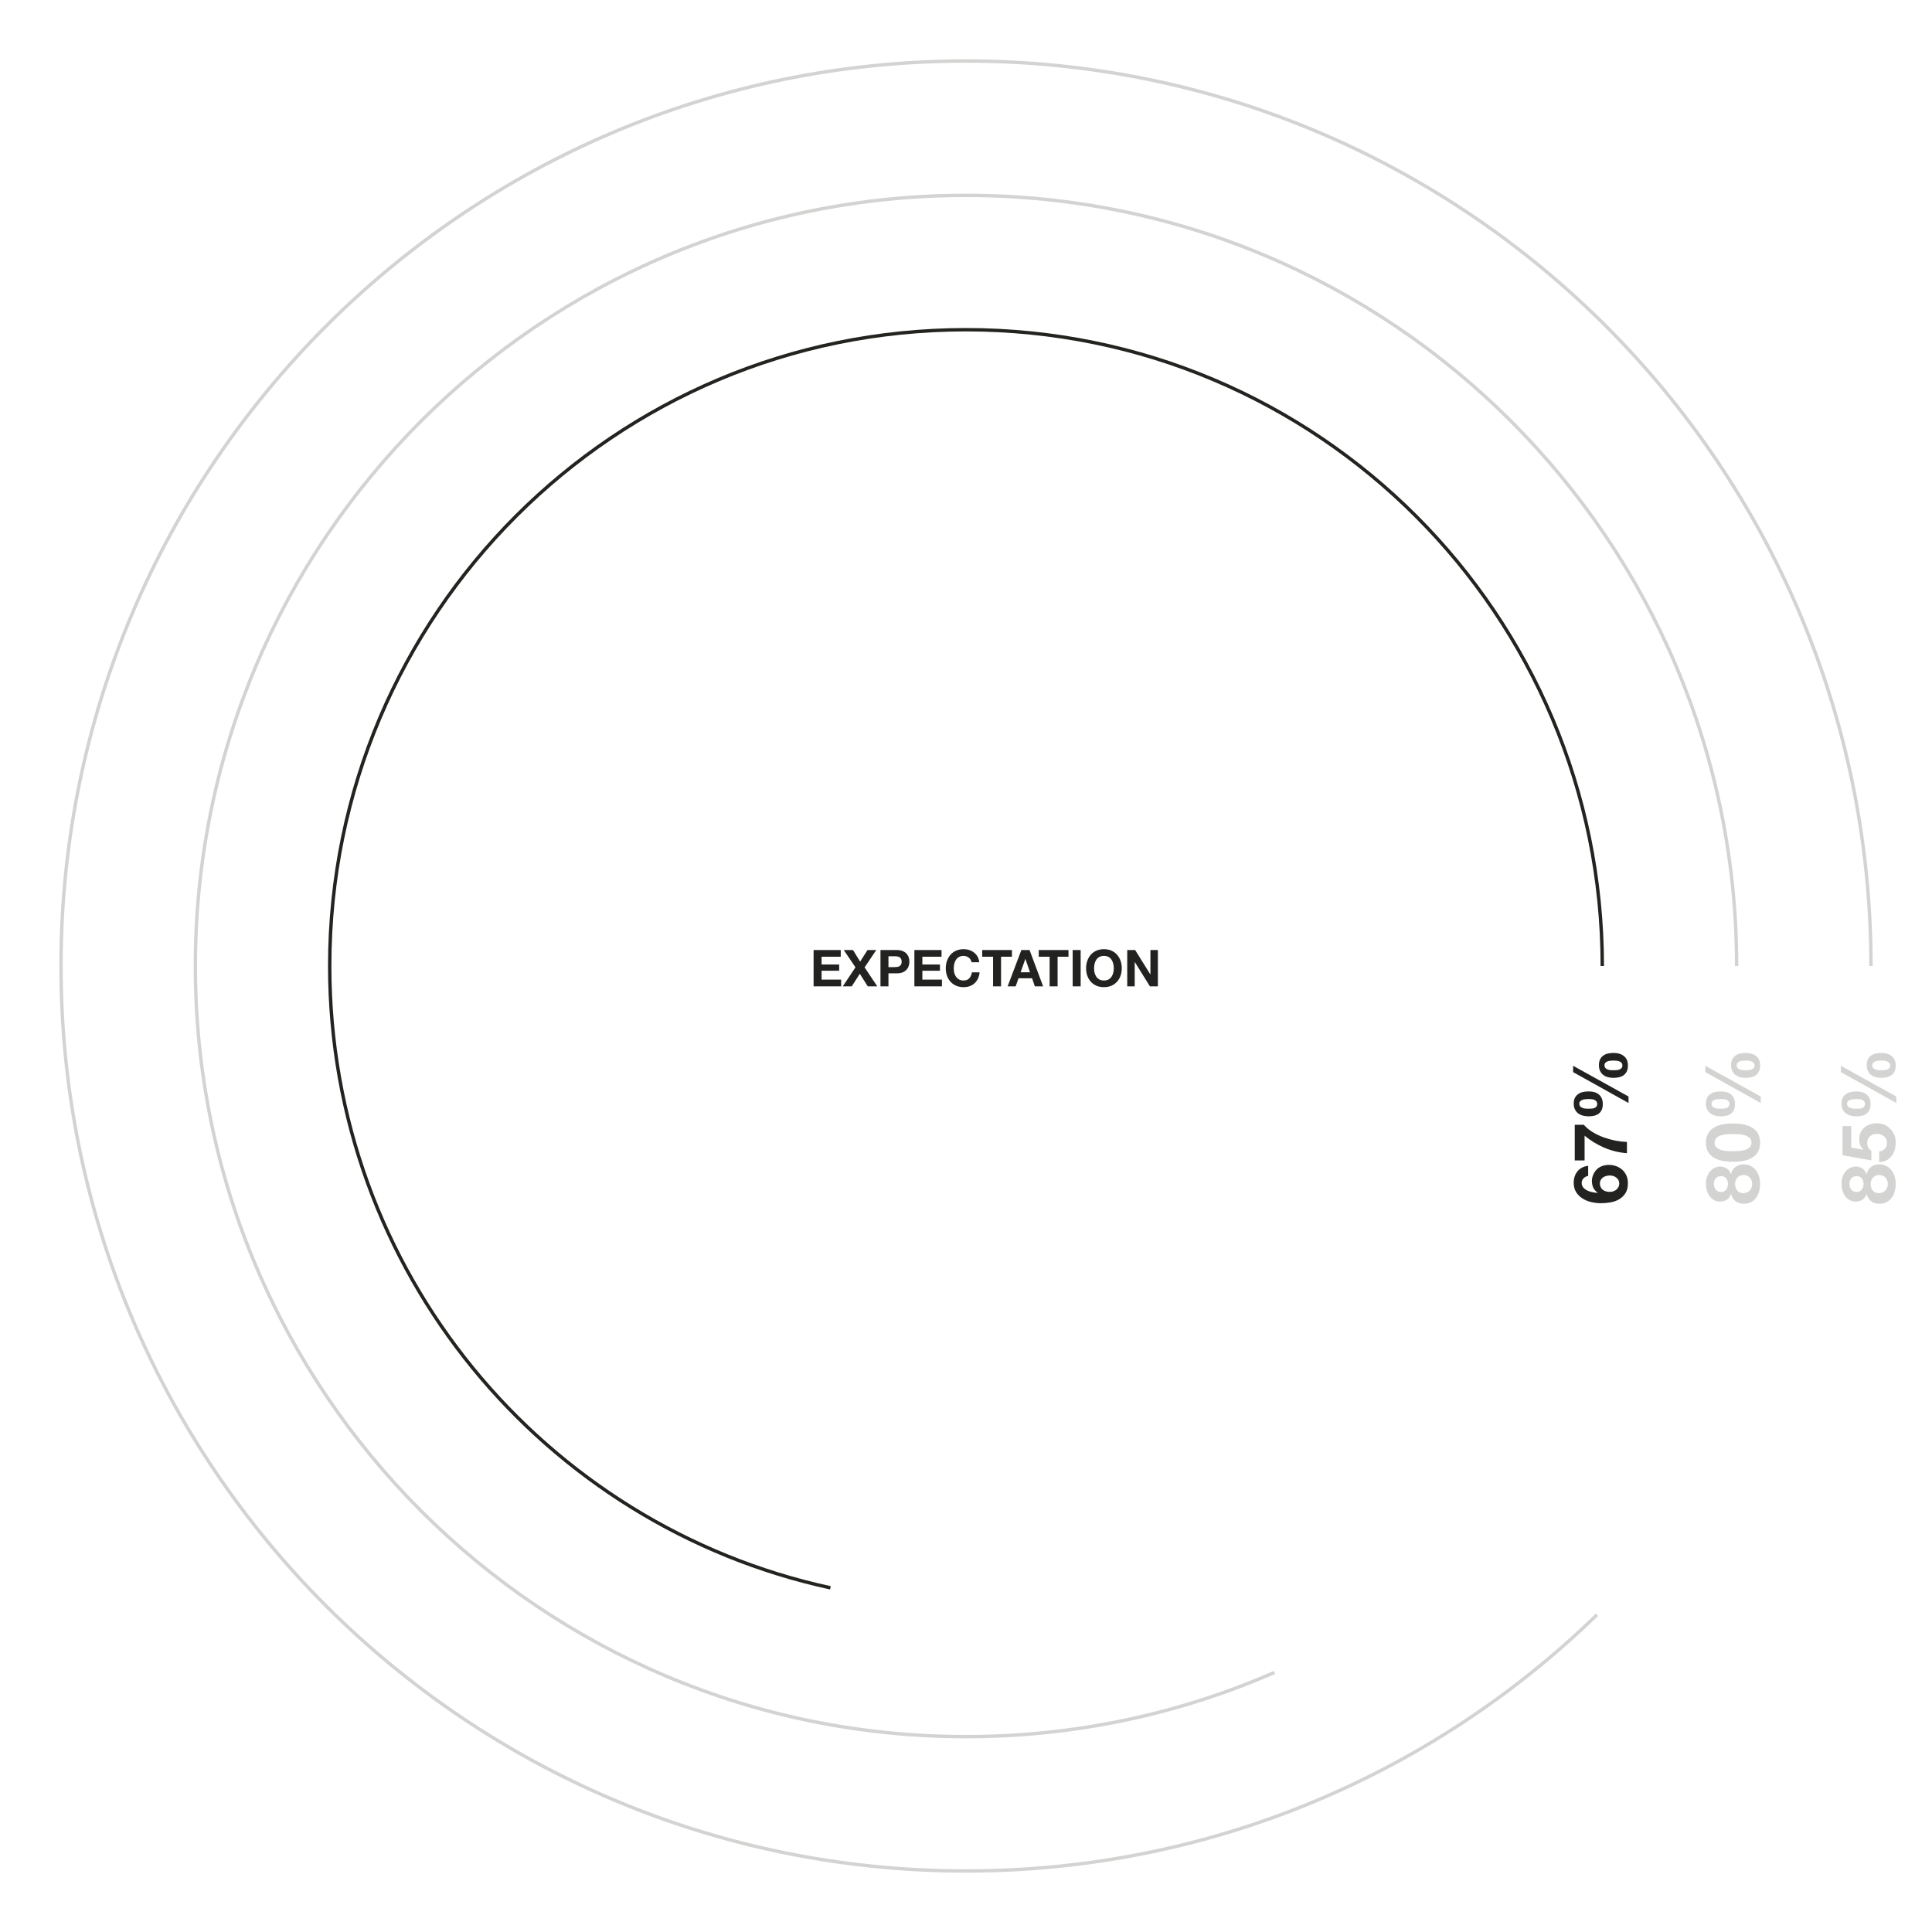
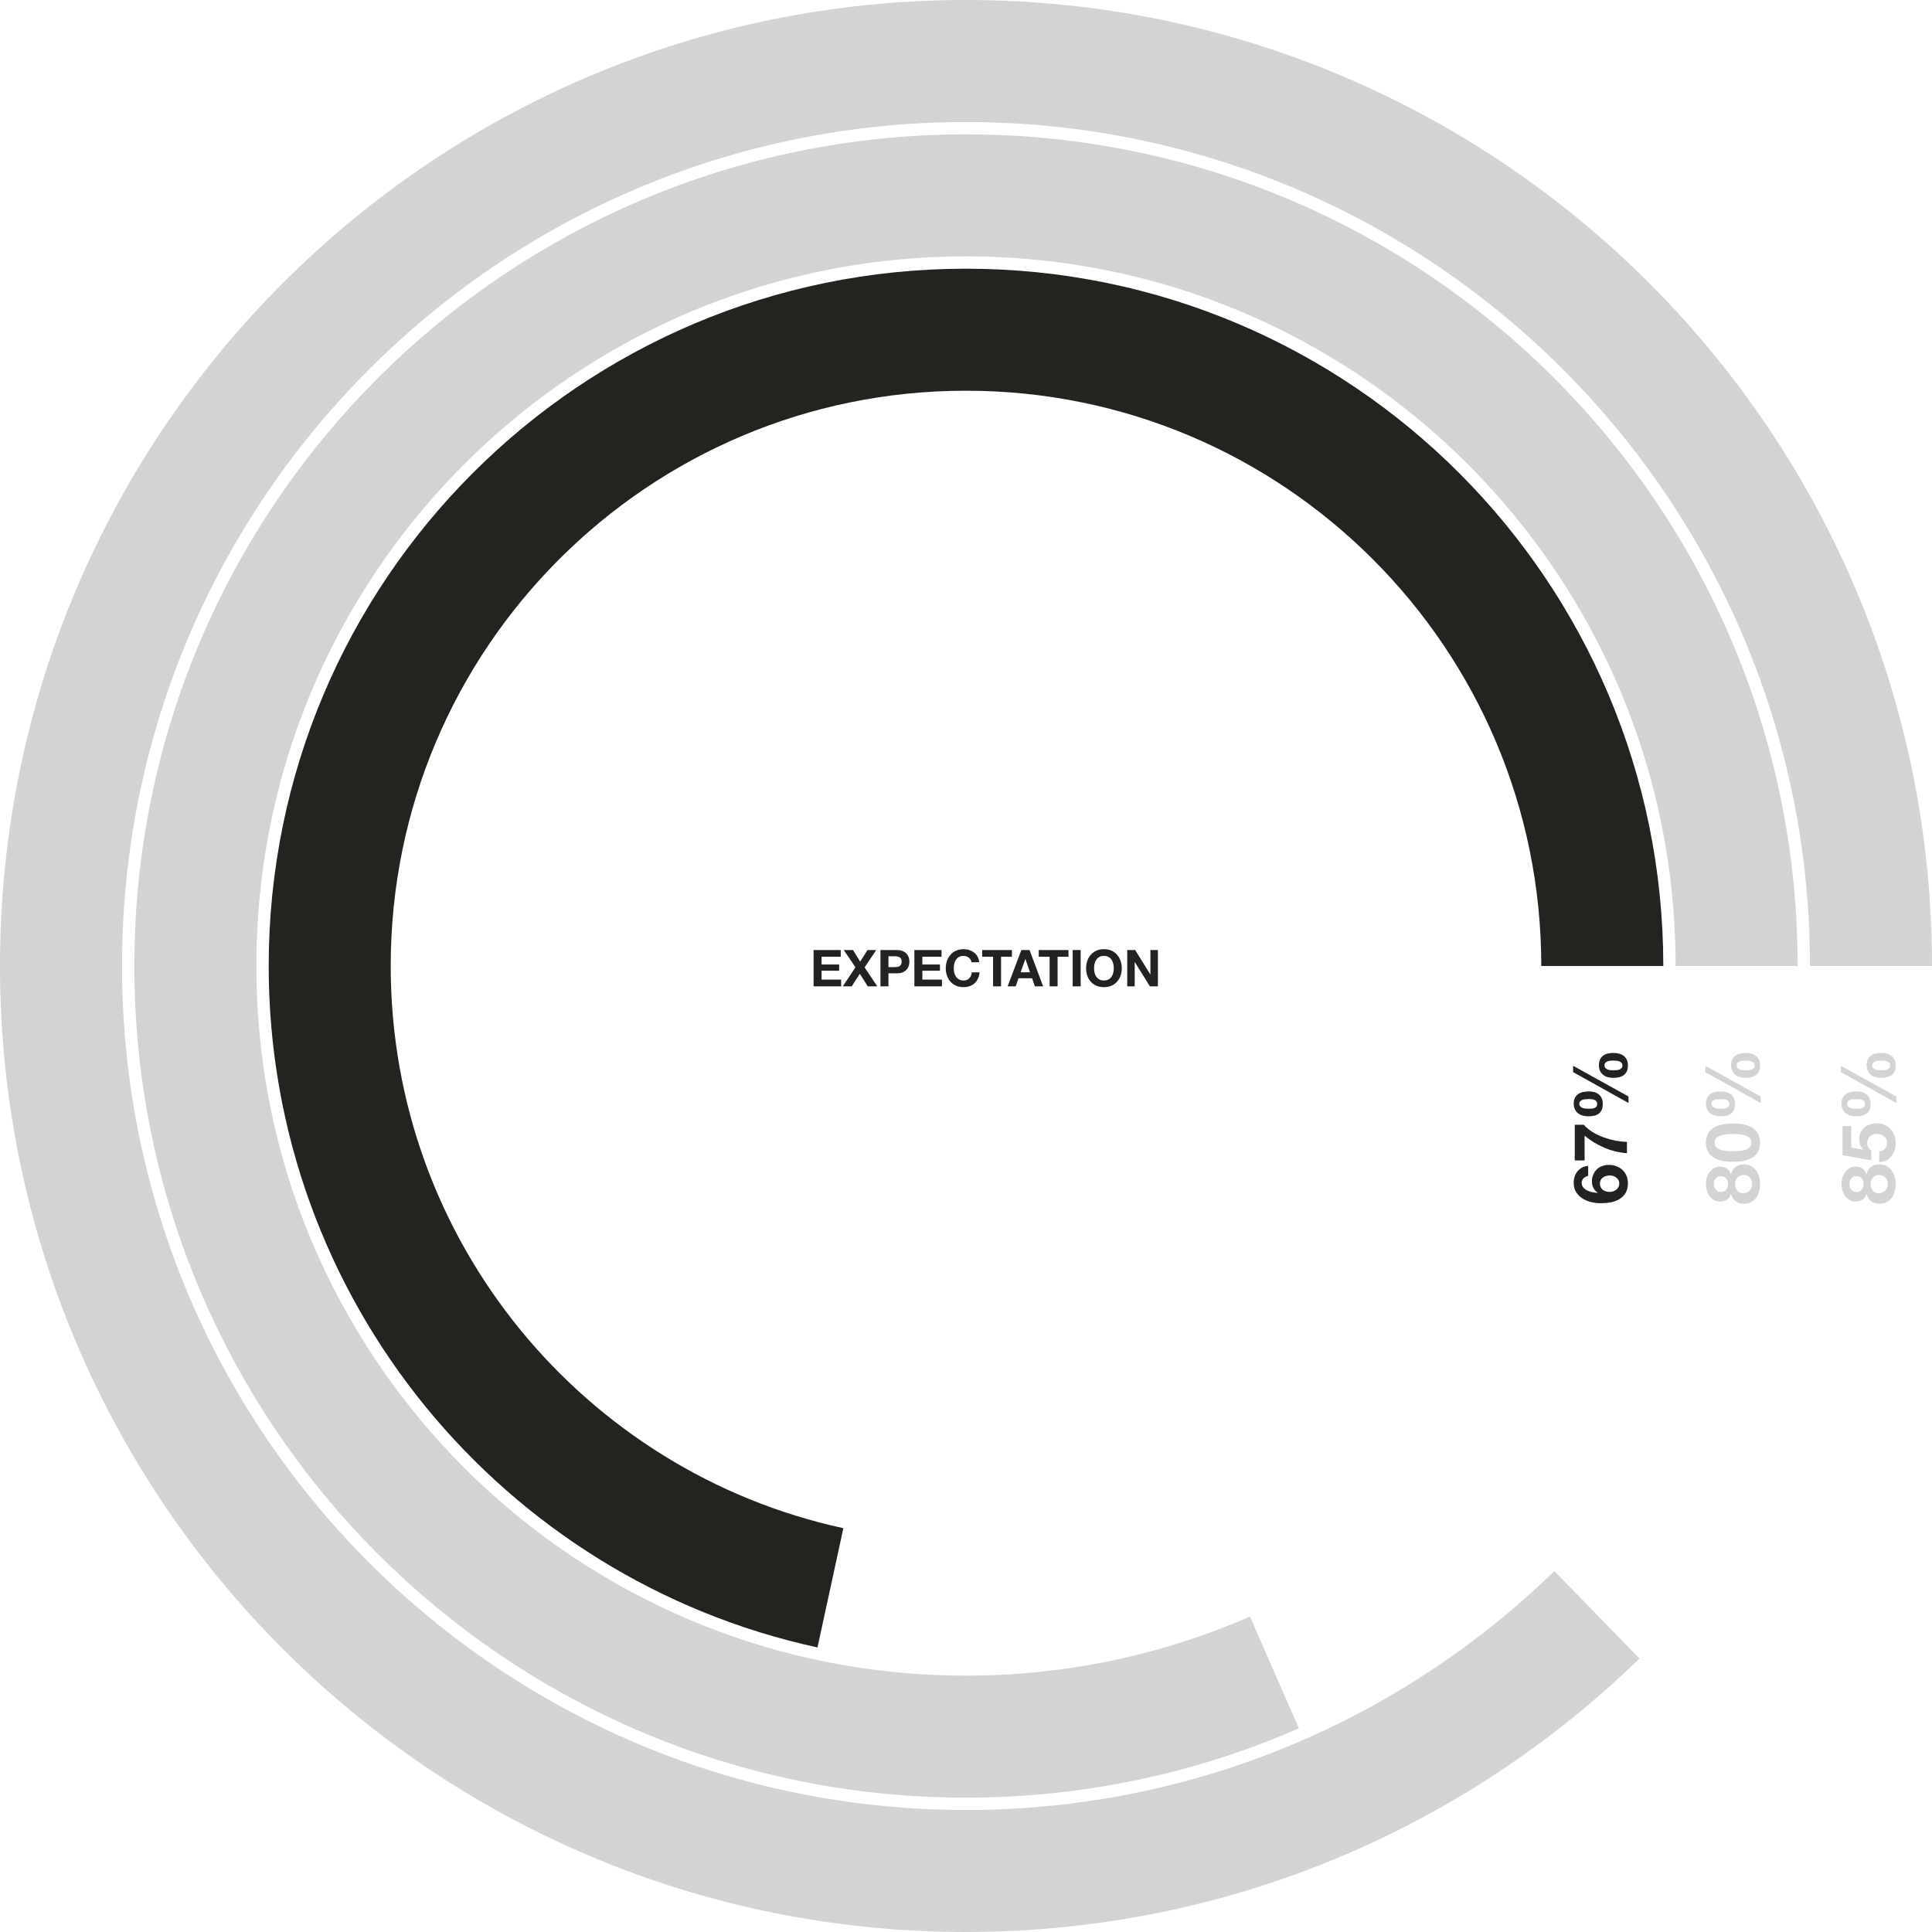
<svg xmlns="http://www.w3.org/2000/svg" width="570" height="570" viewBox="0 0 570 570" fill="none">
  <path d="M240.035 280.29V291H248.165V289.02H242.39V286.395H247.58V284.565H242.39V282.27H248.045V280.29H240.035ZM252.387 285.39L248.652 291H251.292L253.677 287.295L256.017 291H258.822L255.087 285.405L258.522 280.29H255.942L253.767 283.71L251.667 280.29H248.937L252.387 285.39ZM262.121 285.33V282.12H263.951C264.221 282.12 264.481 282.14 264.731 282.18C264.981 282.22 265.201 282.3 265.391 282.42C265.581 282.53 265.731 282.69 265.841 282.9C265.961 283.11 266.021 283.385 266.021 283.725C266.021 284.065 265.961 284.34 265.841 284.55C265.731 284.76 265.581 284.925 265.391 285.045C265.201 285.155 264.981 285.23 264.731 285.27C264.481 285.31 264.221 285.33 263.951 285.33H262.121ZM259.766 280.29V291H262.121V287.16H264.596C265.266 287.16 265.836 287.065 266.306 286.875C266.776 286.675 267.156 286.415 267.446 286.095C267.746 285.775 267.961 285.41 268.091 285C268.231 284.58 268.301 284.155 268.301 283.725C268.301 283.285 268.231 282.86 268.091 282.45C267.961 282.04 267.746 281.675 267.446 281.355C267.156 281.035 266.776 280.78 266.306 280.59C265.836 280.39 265.266 280.29 264.596 280.29H259.766ZM269.771 280.29V291H277.901V289.02H272.126V286.395H277.316V284.565H272.126V282.27H277.781V280.29H269.771ZM286.638 283.89H288.918C288.848 283.27 288.678 282.72 288.408 282.24C288.138 281.76 287.793 281.36 287.373 281.04C286.963 280.71 286.493 280.46 285.963 280.29C285.443 280.12 284.888 280.035 284.298 280.035C283.478 280.035 282.738 280.18 282.078 280.47C281.428 280.76 280.878 281.16 280.428 281.67C279.978 282.18 279.633 282.78 279.393 283.47C279.153 284.15 279.033 284.89 279.033 285.69C279.033 286.47 279.153 287.2 279.393 287.88C279.633 288.55 279.978 289.135 280.428 289.635C280.878 290.135 281.428 290.53 282.078 290.82C282.738 291.1 283.478 291.24 284.298 291.24C284.958 291.24 285.563 291.14 286.113 290.94C286.663 290.74 287.143 290.45 287.553 290.07C287.963 289.69 288.293 289.23 288.543 288.69C288.793 288.15 288.948 287.545 289.008 286.875H286.728C286.638 287.595 286.388 288.175 285.978 288.615C285.578 289.055 285.018 289.275 284.298 289.275C283.768 289.275 283.318 289.175 282.948 288.975C282.578 288.765 282.278 288.49 282.048 288.15C281.818 287.81 281.648 287.43 281.538 287.01C281.438 286.58 281.388 286.14 281.388 285.69C281.388 285.22 281.438 284.765 281.538 284.325C281.648 283.885 281.818 283.495 282.048 283.155C282.278 282.805 282.578 282.53 282.948 282.33C283.318 282.12 283.768 282.015 284.298 282.015C284.588 282.015 284.863 282.065 285.123 282.165C285.393 282.255 285.633 282.385 285.843 282.555C286.053 282.725 286.228 282.925 286.368 283.155C286.508 283.375 286.598 283.62 286.638 283.89ZM292.986 282.27V291H295.341V282.27H298.551V280.29H289.776V282.27H292.986ZM301.109 286.86L302.504 282.93H302.534L303.884 286.86H301.109ZM301.334 280.29L297.284 291H299.654L300.494 288.615H304.499L305.309 291H307.754L303.749 280.29H301.334ZM309.671 282.27V291H312.026V282.27H315.236V280.29H306.461V282.27H309.671ZM316.471 280.29V291H318.826V280.29H316.471ZM322.784 285.69C322.784 285.22 322.834 284.765 322.934 284.325C323.044 283.885 323.214 283.495 323.444 283.155C323.674 282.805 323.974 282.53 324.344 282.33C324.714 282.12 325.164 282.015 325.694 282.015C326.224 282.015 326.674 282.12 327.044 282.33C327.414 282.53 327.714 282.805 327.944 283.155C328.174 283.495 328.339 283.885 328.439 284.325C328.549 284.765 328.604 285.22 328.604 285.69C328.604 286.14 328.549 286.58 328.439 287.01C328.339 287.43 328.174 287.81 327.944 288.15C327.714 288.49 327.414 288.765 327.044 288.975C326.674 289.175 326.224 289.275 325.694 289.275C325.164 289.275 324.714 289.175 324.344 288.975C323.974 288.765 323.674 288.49 323.444 288.15C323.214 287.81 323.044 287.43 322.934 287.01C322.834 286.58 322.784 286.14 322.784 285.69ZM320.429 285.69C320.429 286.47 320.549 287.2 320.789 287.88C321.029 288.55 321.374 289.135 321.824 289.635C322.274 290.135 322.824 290.53 323.474 290.82C324.134 291.1 324.874 291.24 325.694 291.24C326.524 291.24 327.264 291.1 327.914 290.82C328.564 290.53 329.114 290.135 329.564 289.635C330.014 289.135 330.359 288.55 330.599 287.88C330.839 287.2 330.959 286.47 330.959 285.69C330.959 284.89 330.839 284.15 330.599 283.47C330.359 282.78 330.014 282.18 329.564 281.67C329.114 281.16 328.564 280.76 327.914 280.47C327.264 280.18 326.524 280.035 325.694 280.035C324.874 280.035 324.134 280.18 323.474 280.47C322.824 280.76 322.274 281.16 321.824 281.67C321.374 282.18 321.029 282.78 320.789 283.47C320.549 284.15 320.429 284.89 320.429 285.69ZM332.569 280.29V291H334.774V283.83H334.804L339.259 291H341.614V280.29H339.409V287.475H339.379L334.909 280.29H332.569Z" fill="#222220" />
-   <path opacity="0.2" d="M552 285C552 137.54 432.46 18 285 18C137.54 18 18 137.54 18 285C18 432.46 137.54 552 285 552C357.389 552 423.05 523.192 471.144 476.415" stroke="#232320" strokeWidth="36" />
-   <path opacity="0.2" d="M512.362 285C512.362 159.43 410.569 57.637 285 57.637C159.431 57.637 57.637 159.43 57.637 285C57.637 410.569 159.431 512.362 285 512.362C317.357 512.362 348.135 505.603 376 493.42" stroke="#232320" strokeWidth="36" />
-   <path d="M472.725 285C472.725 181.321 388.677 97.274 284.999 97.274C181.321 97.274 97.273 181.321 97.273 285C97.273 374.951 160.539 450.125 245 468.455" stroke="#232320" strokeWidth="36" />
+   <path opacity="0.2" d="M552 285C552 137.54 432.46 18 285 18C137.54 18 18 137.54 18 285C18 432.46 137.54 552 285 552C357.389 552 423.05 523.192 471.144 476.415" stroke="#232320" stroke-width="36" />
+   <path opacity="0.2" d="M512.362 285C512.362 159.43 410.569 57.637 285 57.637C159.431 57.637 57.637 159.43 57.637 285C57.637 410.569 159.431 512.362 285 512.362C317.357 512.362 348.135 505.603 376 493.42" stroke="#232320" stroke-width="36" />
+   <path d="M472.725 285C472.725 181.321 388.677 97.274 284.999 97.274C181.321 97.274 97.273 181.321 97.273 285C97.273 374.951 160.539 450.125 245 468.455" stroke="#232320" stroke-width="36" />
  <path opacity="0.2" d="M547.78 351.665C547.428 351.665 547.12 351.607 546.856 351.489C546.592 351.357 546.372 351.181 546.196 350.961C546.02 350.741 545.888 350.492 545.8 350.213C545.697 349.92 545.646 349.619 545.646 349.311C545.646 348.827 545.719 348.439 545.866 348.145C546.013 347.837 546.196 347.603 546.416 347.441C546.636 347.265 546.871 347.148 547.12 347.089C547.355 347.031 547.575 347.001 547.78 347.001C548.44 347.001 548.946 347.221 549.298 347.661C549.635 348.101 549.804 348.651 549.804 349.311C549.804 349.942 549.635 350.492 549.298 350.961C548.946 351.431 548.44 351.665 547.78 351.665ZM547.494 354.503C548.257 354.503 548.924 354.313 549.496 353.931C550.068 353.55 550.457 352.985 550.662 352.237L550.706 352.237C550.926 353.161 551.366 353.88 552.026 354.393C552.686 354.892 553.507 355.141 554.49 355.141C555.326 355.141 556.045 354.98 556.646 354.657C557.247 354.32 557.746 353.88 558.142 353.337C558.538 352.78 558.824 352.157 559 351.467C559.191 350.763 559.286 350.037 559.286 349.289C559.286 348.571 559.191 347.867 559 347.177C558.795 346.488 558.494 345.872 558.098 345.329C557.702 344.787 557.203 344.354 556.602 344.031C556.001 343.694 555.289 343.525 554.468 343.525C553.5 343.525 552.686 343.775 552.026 344.273C551.351 344.772 550.911 345.483 550.706 346.407L550.662 346.407C550.413 345.659 550.002 345.102 549.43 344.735C548.858 344.354 548.191 344.163 547.428 344.163C547.047 344.163 546.621 344.251 546.152 344.427C545.668 344.603 545.221 344.897 544.81 345.307C544.385 345.703 544.025 346.231 543.732 346.891C543.439 347.551 543.292 348.358 543.292 349.311C543.292 349.942 543.38 350.565 543.556 351.181C543.732 351.797 543.996 352.355 544.348 352.853C544.7 353.337 545.14 353.733 545.668 354.041C546.196 354.349 546.805 354.503 547.494 354.503ZM554.336 352.017C553.544 352.017 552.943 351.753 552.532 351.225C552.107 350.697 551.894 350.052 551.894 349.289C551.894 348.923 551.953 348.585 552.07 348.277C552.187 347.955 552.356 347.676 552.576 347.441C552.796 347.192 553.06 347.001 553.368 346.869C553.661 346.723 553.991 346.649 554.358 346.649C554.739 346.649 555.091 346.715 555.414 346.847C555.737 346.979 556.015 347.17 556.25 347.419C556.47 347.654 556.646 347.933 556.778 348.255C556.895 348.563 556.954 348.908 556.954 349.289C556.954 349.656 556.895 350.008 556.778 350.345C556.646 350.683 556.47 350.976 556.25 351.225C556.015 351.46 555.737 351.651 555.414 351.797C555.091 351.944 554.732 352.017 554.336 352.017ZM546.174 332.225L543.6 332.225L543.6 340.827L552.114 342.345L552.114 339.529C551.689 339.221 551.381 338.891 551.19 338.539C550.985 338.187 550.882 337.732 550.882 337.175C550.882 336.749 550.955 336.375 551.102 336.053C551.249 335.73 551.454 335.451 551.718 335.217C551.982 334.982 552.29 334.806 552.642 334.689C552.994 334.571 553.368 334.513 553.764 334.513C554.145 334.513 554.519 334.579 554.886 334.711C555.238 334.828 555.553 335.004 555.832 335.239C556.096 335.459 556.316 335.737 556.492 336.075C556.653 336.397 556.734 336.764 556.734 337.175C556.734 337.879 556.529 338.458 556.118 338.913C555.693 339.367 555.128 339.631 554.424 339.705L554.424 342.829C555.231 342.814 555.942 342.653 556.558 342.345C557.159 342.022 557.665 341.597 558.076 341.069C558.487 340.541 558.795 339.939 559 339.265C559.191 338.575 559.286 337.857 559.286 337.109C559.301 336.331 559.176 335.598 558.912 334.909C558.633 334.219 558.245 333.618 557.746 333.105C557.247 332.577 556.661 332.159 555.986 331.851C555.297 331.543 554.556 331.389 553.764 331.389C553.045 331.389 552.371 331.499 551.74 331.719C551.095 331.924 550.537 332.232 550.068 332.643C549.599 333.039 549.225 333.53 548.946 334.117C548.667 334.703 548.528 335.378 548.528 336.141C548.528 336.757 548.623 337.307 548.814 337.791C548.99 338.275 549.291 338.729 549.716 339.155L549.672 339.199L546.174 338.583L546.174 332.225ZM554.996 315.754C554.747 315.754 554.468 315.747 554.16 315.732C553.852 315.703 553.566 315.637 553.302 315.534C553.038 315.431 552.818 315.285 552.642 315.094C552.466 314.889 552.378 314.61 552.378 314.258C552.378 313.935 552.481 313.686 552.686 313.51C552.877 313.319 553.111 313.18 553.39 313.092C553.654 313.004 553.94 312.953 554.248 312.938C554.541 312.909 554.798 312.894 555.018 312.894C555.253 312.894 555.524 312.909 555.832 312.938C556.125 312.953 556.411 313.011 556.69 313.114C556.954 313.202 557.181 313.349 557.372 313.554C557.563 313.745 557.658 314.009 557.658 314.346C557.658 314.698 557.563 314.969 557.372 315.16C557.181 315.351 556.954 315.49 556.69 315.578C556.411 315.666 556.118 315.717 555.81 315.732C555.502 315.747 555.231 315.754 554.996 315.754ZM554.974 317.998C555.575 317.998 556.14 317.939 556.668 317.822C557.196 317.69 557.658 317.485 558.054 317.206C558.435 316.913 558.736 316.539 558.956 316.084C559.176 315.615 559.286 315.043 559.286 314.368C559.286 313.723 559.183 313.165 558.978 312.696C558.758 312.227 558.457 311.845 558.076 311.552C557.695 311.244 557.247 311.017 556.734 310.87C556.221 310.723 555.663 310.65 555.062 310.65C554.461 310.65 553.896 310.709 553.368 310.826C552.84 310.943 552.385 311.149 552.004 311.442C551.608 311.721 551.3 312.087 551.08 312.542C550.845 312.997 550.728 313.569 550.728 314.258C550.728 314.903 550.838 315.461 551.058 315.93C551.278 316.399 551.579 316.788 551.96 317.096C552.341 317.404 552.789 317.631 553.302 317.778C553.815 317.925 554.373 317.998 554.974 317.998ZM543.116 316.304L559.462 325.412L559.462 323.498L543.116 314.434L543.116 316.304ZM547.692 327.106C547.443 327.106 547.157 327.099 546.834 327.084C546.511 327.055 546.211 326.989 545.932 326.886C545.653 326.783 545.419 326.637 545.228 326.446C545.037 326.241 544.942 325.962 544.942 325.61C544.942 325.287 545.045 325.038 545.25 324.862C545.455 324.671 545.705 324.532 545.998 324.444C546.291 324.356 546.599 324.305 546.922 324.29C547.23 324.261 547.494 324.246 547.714 324.246C547.949 324.246 548.213 324.261 548.506 324.29C548.785 324.305 549.056 324.363 549.32 324.466C549.569 324.554 549.782 324.701 549.958 324.906C550.134 325.097 550.222 325.361 550.222 325.698C550.222 326.05 550.134 326.321 549.958 326.512C549.782 326.703 549.569 326.842 549.32 326.93C549.056 327.018 548.777 327.069 548.484 327.084C548.191 327.099 547.927 327.106 547.692 327.106ZM547.648 329.35C548.249 329.35 548.814 329.291 549.342 329.174C549.855 329.042 550.303 328.837 550.684 328.558C551.051 328.265 551.344 327.891 551.564 327.436C551.769 326.967 551.872 326.395 551.872 325.72C551.872 325.075 551.769 324.517 551.564 324.048C551.359 323.579 551.073 323.197 550.706 322.904C550.339 322.596 549.907 322.369 549.408 322.222C548.895 322.075 548.337 322.002 547.736 322.002C547.135 322.002 546.563 322.061 546.02 322.178C545.477 322.295 545.008 322.501 544.612 322.794C544.201 323.073 543.879 323.439 543.644 323.894C543.409 324.349 543.292 324.921 543.292 325.61C543.292 326.255 543.409 326.813 543.644 327.282C543.864 327.751 544.172 328.14 544.568 328.448C544.964 328.756 545.426 328.983 545.954 329.13C546.482 329.277 547.047 329.35 547.648 329.35Z" fill="#222220" />
  <path opacity="0.2" d="M507.78 351.665C507.428 351.665 507.12 351.607 506.856 351.489C506.592 351.357 506.372 351.181 506.196 350.961C506.02 350.741 505.888 350.492 505.8 350.213C505.697 349.92 505.646 349.619 505.646 349.311C505.646 348.827 505.719 348.439 505.866 348.145C506.013 347.837 506.196 347.603 506.416 347.441C506.636 347.265 506.871 347.148 507.12 347.089C507.355 347.031 507.575 347.001 507.78 347.001C508.44 347.001 508.946 347.221 509.298 347.661C509.635 348.101 509.804 348.651 509.804 349.311C509.804 349.942 509.635 350.492 509.298 350.961C508.946 351.431 508.44 351.665 507.78 351.665ZM507.494 354.503C508.257 354.503 508.924 354.313 509.496 353.931C510.068 353.55 510.457 352.985 510.662 352.237L510.706 352.237C510.926 353.161 511.366 353.88 512.026 354.393C512.686 354.892 513.507 355.141 514.49 355.141C515.326 355.141 516.045 354.98 516.646 354.657C517.247 354.32 517.746 353.88 518.142 353.337C518.538 352.78 518.824 352.157 519 351.467C519.191 350.763 519.286 350.037 519.286 349.289C519.286 348.571 519.191 347.867 519 347.177C518.795 346.488 518.494 345.872 518.098 345.329C517.702 344.787 517.203 344.354 516.602 344.031C516.001 343.694 515.289 343.525 514.468 343.525C513.5 343.525 512.686 343.775 512.026 344.273C511.351 344.772 510.911 345.483 510.706 346.407L510.662 346.407C510.413 345.659 510.002 345.102 509.43 344.735C508.858 344.354 508.191 344.163 507.428 344.163C507.047 344.163 506.621 344.251 506.152 344.427C505.668 344.603 505.221 344.897 504.81 345.307C504.385 345.703 504.025 346.231 503.732 346.891C503.439 347.551 503.292 348.358 503.292 349.311C503.292 349.942 503.38 350.565 503.556 351.181C503.732 351.797 503.996 352.355 504.348 352.853C504.7 353.337 505.14 353.733 505.668 354.041C506.196 354.349 506.805 354.503 507.494 354.503ZM514.336 352.017C513.544 352.017 512.943 351.753 512.532 351.225C512.107 350.697 511.894 350.052 511.894 349.289C511.894 348.923 511.953 348.585 512.07 348.277C512.187 347.955 512.356 347.676 512.576 347.441C512.796 347.192 513.06 347.001 513.368 346.869C513.661 346.723 513.991 346.649 514.358 346.649C514.739 346.649 515.091 346.715 515.414 346.847C515.737 346.979 516.015 347.17 516.25 347.419C516.47 347.654 516.646 347.933 516.778 348.255C516.895 348.563 516.954 348.908 516.954 349.289C516.954 349.656 516.895 350.008 516.778 350.345C516.646 350.683 516.47 350.976 516.25 351.225C516.015 351.46 515.737 351.651 515.414 351.797C515.091 351.944 514.732 352.017 514.336 352.017ZM511.234 339.639C510.97 339.639 510.655 339.639 510.288 339.639C509.907 339.624 509.518 339.595 509.122 339.551C508.726 339.507 508.337 339.433 507.956 339.331C507.56 339.228 507.208 339.089 506.9 338.913C506.592 338.722 506.343 338.487 506.152 338.209C505.961 337.915 505.866 337.556 505.866 337.131C505.866 336.705 505.961 336.346 506.152 336.053C506.343 335.759 506.592 335.517 506.9 335.327C507.208 335.136 507.56 334.997 507.956 334.909C508.337 334.806 508.726 334.733 509.122 334.689C509.518 334.63 509.907 334.601 510.288 334.601C510.655 334.586 510.97 334.579 511.234 334.579C511.674 334.579 512.209 334.593 512.84 334.623C513.456 334.652 514.057 334.747 514.644 334.909C515.216 335.055 515.707 335.305 516.118 335.657C516.529 335.994 516.734 336.485 516.734 337.131C516.734 337.761 516.529 338.245 516.118 338.583C515.707 338.92 515.216 339.169 514.644 339.331C514.057 339.477 513.456 339.565 512.84 339.595C512.209 339.624 511.674 339.639 511.234 339.639ZM511.234 342.763C512.774 342.763 514.065 342.616 515.106 342.323C516.133 342.015 516.954 341.604 517.57 341.091C518.186 340.577 518.626 339.983 518.89 339.309C519.154 338.619 519.286 337.893 519.286 337.131C519.286 336.353 519.154 335.627 518.89 334.953C518.626 334.263 518.186 333.662 517.57 333.149C516.954 332.621 516.133 332.21 515.106 331.917C514.065 331.609 512.774 331.455 511.234 331.455C509.738 331.455 508.484 331.609 507.472 331.917C506.445 332.21 505.624 332.621 505.008 333.149C504.392 333.662 503.952 334.263 503.688 334.953C503.424 335.627 503.292 336.353 503.292 337.131C503.292 337.893 503.424 338.619 503.688 339.309C503.952 339.983 504.392 340.577 505.008 341.091C505.624 341.604 506.445 342.015 507.472 342.323C508.484 342.616 509.738 342.763 511.234 342.763ZM514.996 315.754C514.747 315.754 514.468 315.747 514.16 315.732C513.852 315.703 513.566 315.637 513.302 315.534C513.038 315.431 512.818 315.285 512.642 315.094C512.466 314.889 512.378 314.61 512.378 314.258C512.378 313.935 512.481 313.686 512.686 313.51C512.877 313.319 513.111 313.18 513.39 313.092C513.654 313.004 513.94 312.953 514.248 312.938C514.541 312.909 514.798 312.894 515.018 312.894C515.253 312.894 515.524 312.909 515.832 312.938C516.125 312.953 516.411 313.011 516.69 313.114C516.954 313.202 517.181 313.349 517.372 313.554C517.563 313.745 517.658 314.009 517.658 314.346C517.658 314.698 517.563 314.969 517.372 315.16C517.181 315.351 516.954 315.49 516.69 315.578C516.411 315.666 516.118 315.717 515.81 315.732C515.502 315.747 515.231 315.754 514.996 315.754ZM514.974 317.998C515.575 317.998 516.14 317.939 516.668 317.822C517.196 317.69 517.658 317.485 518.054 317.206C518.435 316.913 518.736 316.539 518.956 316.084C519.176 315.615 519.286 315.043 519.286 314.368C519.286 313.723 519.183 313.165 518.978 312.696C518.758 312.227 518.457 311.845 518.076 311.552C517.695 311.244 517.247 311.017 516.734 310.87C516.221 310.723 515.663 310.65 515.062 310.65C514.461 310.65 513.896 310.709 513.368 310.826C512.84 310.943 512.385 311.149 512.004 311.442C511.608 311.721 511.3 312.087 511.08 312.542C510.845 312.997 510.728 313.569 510.728 314.258C510.728 314.903 510.838 315.461 511.058 315.93C511.278 316.399 511.579 316.788 511.96 317.096C512.341 317.404 512.789 317.631 513.302 317.778C513.815 317.925 514.373 317.998 514.974 317.998ZM503.116 316.304L519.462 325.412L519.462 323.498L503.116 314.434L503.116 316.304ZM507.692 327.106C507.443 327.106 507.157 327.099 506.834 327.084C506.511 327.055 506.211 326.989 505.932 326.886C505.653 326.783 505.419 326.637 505.228 326.446C505.037 326.241 504.942 325.962 504.942 325.61C504.942 325.287 505.045 325.038 505.25 324.862C505.455 324.671 505.705 324.532 505.998 324.444C506.291 324.356 506.599 324.305 506.922 324.29C507.23 324.261 507.494 324.246 507.714 324.246C507.949 324.246 508.213 324.261 508.506 324.29C508.785 324.305 509.056 324.363 509.32 324.466C509.569 324.554 509.782 324.701 509.958 324.906C510.134 325.097 510.222 325.361 510.222 325.698C510.222 326.05 510.134 326.321 509.958 326.512C509.782 326.703 509.569 326.842 509.32 326.93C509.056 327.018 508.777 327.069 508.484 327.084C508.191 327.099 507.927 327.106 507.692 327.106ZM507.648 329.35C508.249 329.35 508.814 329.291 509.342 329.174C509.855 329.042 510.303 328.837 510.684 328.558C511.051 328.265 511.344 327.891 511.564 327.436C511.769 326.967 511.872 326.395 511.872 325.72C511.872 325.075 511.769 324.517 511.564 324.048C511.359 323.579 511.073 323.197 510.706 322.904C510.339 322.596 509.907 322.369 509.408 322.222C508.895 322.075 508.337 322.002 507.736 322.002C507.135 322.002 506.563 322.061 506.02 322.178C505.477 322.295 505.008 322.501 504.612 322.794C504.201 323.073 503.879 323.439 503.644 323.894C503.409 324.349 503.292 324.921 503.292 325.61C503.292 326.255 503.409 326.813 503.644 327.282C503.864 327.751 504.172 328.14 504.568 328.448C504.964 328.756 505.426 328.983 505.954 329.13C506.482 329.277 507.047 329.35 507.648 329.35Z" fill="#222220" />
  <path d="M472.014 349.157C472.014 348.761 472.102 348.417 472.278 348.123C472.439 347.815 472.659 347.566 472.938 347.375C473.202 347.185 473.51 347.045 473.862 346.957C474.199 346.855 474.551 346.803 474.918 346.803C475.27 346.803 475.615 346.855 475.952 346.957C476.289 347.06 476.59 347.214 476.854 347.419C477.118 347.625 477.331 347.874 477.492 348.167C477.653 348.446 477.734 348.776 477.734 349.157C477.734 349.553 477.653 349.905 477.492 350.213C477.331 350.521 477.118 350.785 476.854 351.005C476.575 351.211 476.267 351.372 475.93 351.489C475.578 351.592 475.226 351.643 474.874 351.643C474.493 351.643 474.133 351.592 473.796 351.489C473.444 351.387 473.136 351.233 472.872 351.027C472.608 350.822 472.403 350.565 472.256 350.257C472.095 349.935 472.014 349.568 472.014 349.157ZM468.56 346.913L468.56 343.943C467.871 344.031 467.262 344.215 466.734 344.493C466.206 344.772 465.766 345.131 465.414 345.571C465.047 346.011 464.769 346.517 464.578 347.089C464.387 347.661 464.292 348.277 464.292 348.937C464.292 350.037 464.534 350.969 465.018 351.731C465.502 352.494 466.133 353.117 466.91 353.601C467.673 354.085 468.531 354.437 469.484 354.657C470.437 354.877 471.391 354.987 472.344 354.987C473.327 354.987 474.295 354.899 475.248 354.723C476.187 354.547 477.03 354.232 477.778 353.777C478.526 353.323 479.135 352.714 479.604 351.951C480.059 351.189 480.286 350.228 480.286 349.069C480.286 348.263 480.147 347.529 479.868 346.869C479.575 346.209 479.179 345.645 478.68 345.175C478.167 344.691 477.573 344.325 476.898 344.075C476.209 343.811 475.468 343.679 474.676 343.679C474.06 343.679 473.451 343.775 472.85 343.965C472.249 344.156 471.713 344.457 471.244 344.867C470.76 345.307 470.379 345.843 470.1 346.473C469.807 347.104 469.66 347.749 469.66 348.409C469.66 349.157 469.792 349.817 470.056 350.389C470.32 350.961 470.76 351.46 471.376 351.885L471.332 351.929C470.907 351.915 470.423 351.856 469.88 351.753C469.337 351.651 468.831 351.489 468.362 351.269C467.878 351.049 467.475 350.756 467.152 350.389C466.815 350.008 466.646 349.539 466.646 348.981C466.646 348.439 466.837 347.984 467.218 347.617C467.599 347.251 468.047 347.016 468.56 346.913ZM467.284 331.851L464.6 331.851L464.6 342.367L467.504 342.367L467.504 335.063C469.279 336.529 471.229 337.717 473.356 338.627C475.483 339.521 477.697 340.057 480 340.233L480 336.889C478.973 336.874 477.866 336.757 476.678 336.537C475.49 336.302 474.317 335.979 473.158 335.569C471.999 335.143 470.907 334.623 469.88 334.007C468.853 333.376 467.988 332.657 467.284 331.851ZM475.996 315.754C475.747 315.754 475.468 315.747 475.16 315.732C474.852 315.703 474.566 315.637 474.302 315.534C474.038 315.431 473.818 315.285 473.642 315.094C473.466 314.889 473.378 314.61 473.378 314.258C473.378 313.935 473.481 313.686 473.686 313.51C473.877 313.319 474.111 313.18 474.39 313.092C474.654 313.004 474.94 312.953 475.248 312.938C475.541 312.909 475.798 312.894 476.018 312.894C476.253 312.894 476.524 312.909 476.832 312.938C477.125 312.953 477.411 313.011 477.69 313.114C477.954 313.202 478.181 313.349 478.372 313.554C478.563 313.745 478.658 314.009 478.658 314.346C478.658 314.698 478.563 314.969 478.372 315.16C478.181 315.351 477.954 315.49 477.69 315.578C477.411 315.666 477.118 315.717 476.81 315.732C476.502 315.747 476.231 315.754 475.996 315.754ZM475.974 317.998C476.575 317.998 477.14 317.939 477.668 317.822C478.196 317.69 478.658 317.485 479.054 317.206C479.435 316.913 479.736 316.539 479.956 316.084C480.176 315.615 480.286 315.043 480.286 314.368C480.286 313.723 480.183 313.165 479.978 312.696C479.758 312.227 479.457 311.845 479.076 311.552C478.695 311.244 478.247 311.017 477.734 310.87C477.221 310.723 476.663 310.65 476.062 310.65C475.461 310.65 474.896 310.709 474.368 310.826C473.84 310.943 473.385 311.149 473.004 311.442C472.608 311.721 472.3 312.087 472.08 312.542C471.845 312.997 471.728 313.569 471.728 314.258C471.728 314.903 471.838 315.461 472.058 315.93C472.278 316.399 472.579 316.788 472.96 317.096C473.341 317.404 473.789 317.631 474.302 317.778C474.815 317.925 475.373 317.998 475.974 317.998ZM464.116 316.304L480.462 325.412L480.462 323.498L464.116 314.434L464.116 316.304ZM468.692 327.106C468.443 327.106 468.157 327.099 467.834 327.084C467.511 327.055 467.211 326.989 466.932 326.886C466.653 326.783 466.419 326.637 466.228 326.446C466.037 326.241 465.942 325.962 465.942 325.61C465.942 325.287 466.045 325.038 466.25 324.862C466.455 324.671 466.705 324.532 466.998 324.444C467.291 324.356 467.599 324.305 467.922 324.29C468.23 324.261 468.494 324.246 468.714 324.246C468.949 324.246 469.213 324.261 469.506 324.29C469.785 324.305 470.056 324.363 470.32 324.466C470.569 324.554 470.782 324.701 470.958 324.906C471.134 325.097 471.222 325.361 471.222 325.698C471.222 326.05 471.134 326.321 470.958 326.512C470.782 326.703 470.569 326.842 470.32 326.93C470.056 327.018 469.777 327.069 469.484 327.084C469.191 327.099 468.927 327.106 468.692 327.106ZM468.648 329.35C469.249 329.35 469.814 329.291 470.342 329.174C470.855 329.042 471.303 328.837 471.684 328.558C472.051 328.265 472.344 327.891 472.564 327.436C472.769 326.967 472.872 326.395 472.872 325.72C472.872 325.075 472.769 324.517 472.564 324.048C472.359 323.579 472.073 323.197 471.706 322.904C471.339 322.596 470.907 322.369 470.408 322.222C469.895 322.075 469.337 322.002 468.736 322.002C468.135 322.002 467.563 322.061 467.02 322.178C466.477 322.295 466.008 322.501 465.612 322.794C465.201 323.073 464.879 323.439 464.644 323.894C464.409 324.349 464.292 324.921 464.292 325.61C464.292 326.255 464.409 326.813 464.644 327.282C464.864 327.751 465.172 328.14 465.568 328.448C465.964 328.756 466.426 328.983 466.954 329.13C467.482 329.277 468.047 329.35 468.648 329.35Z" fill="#222220" />
</svg>
